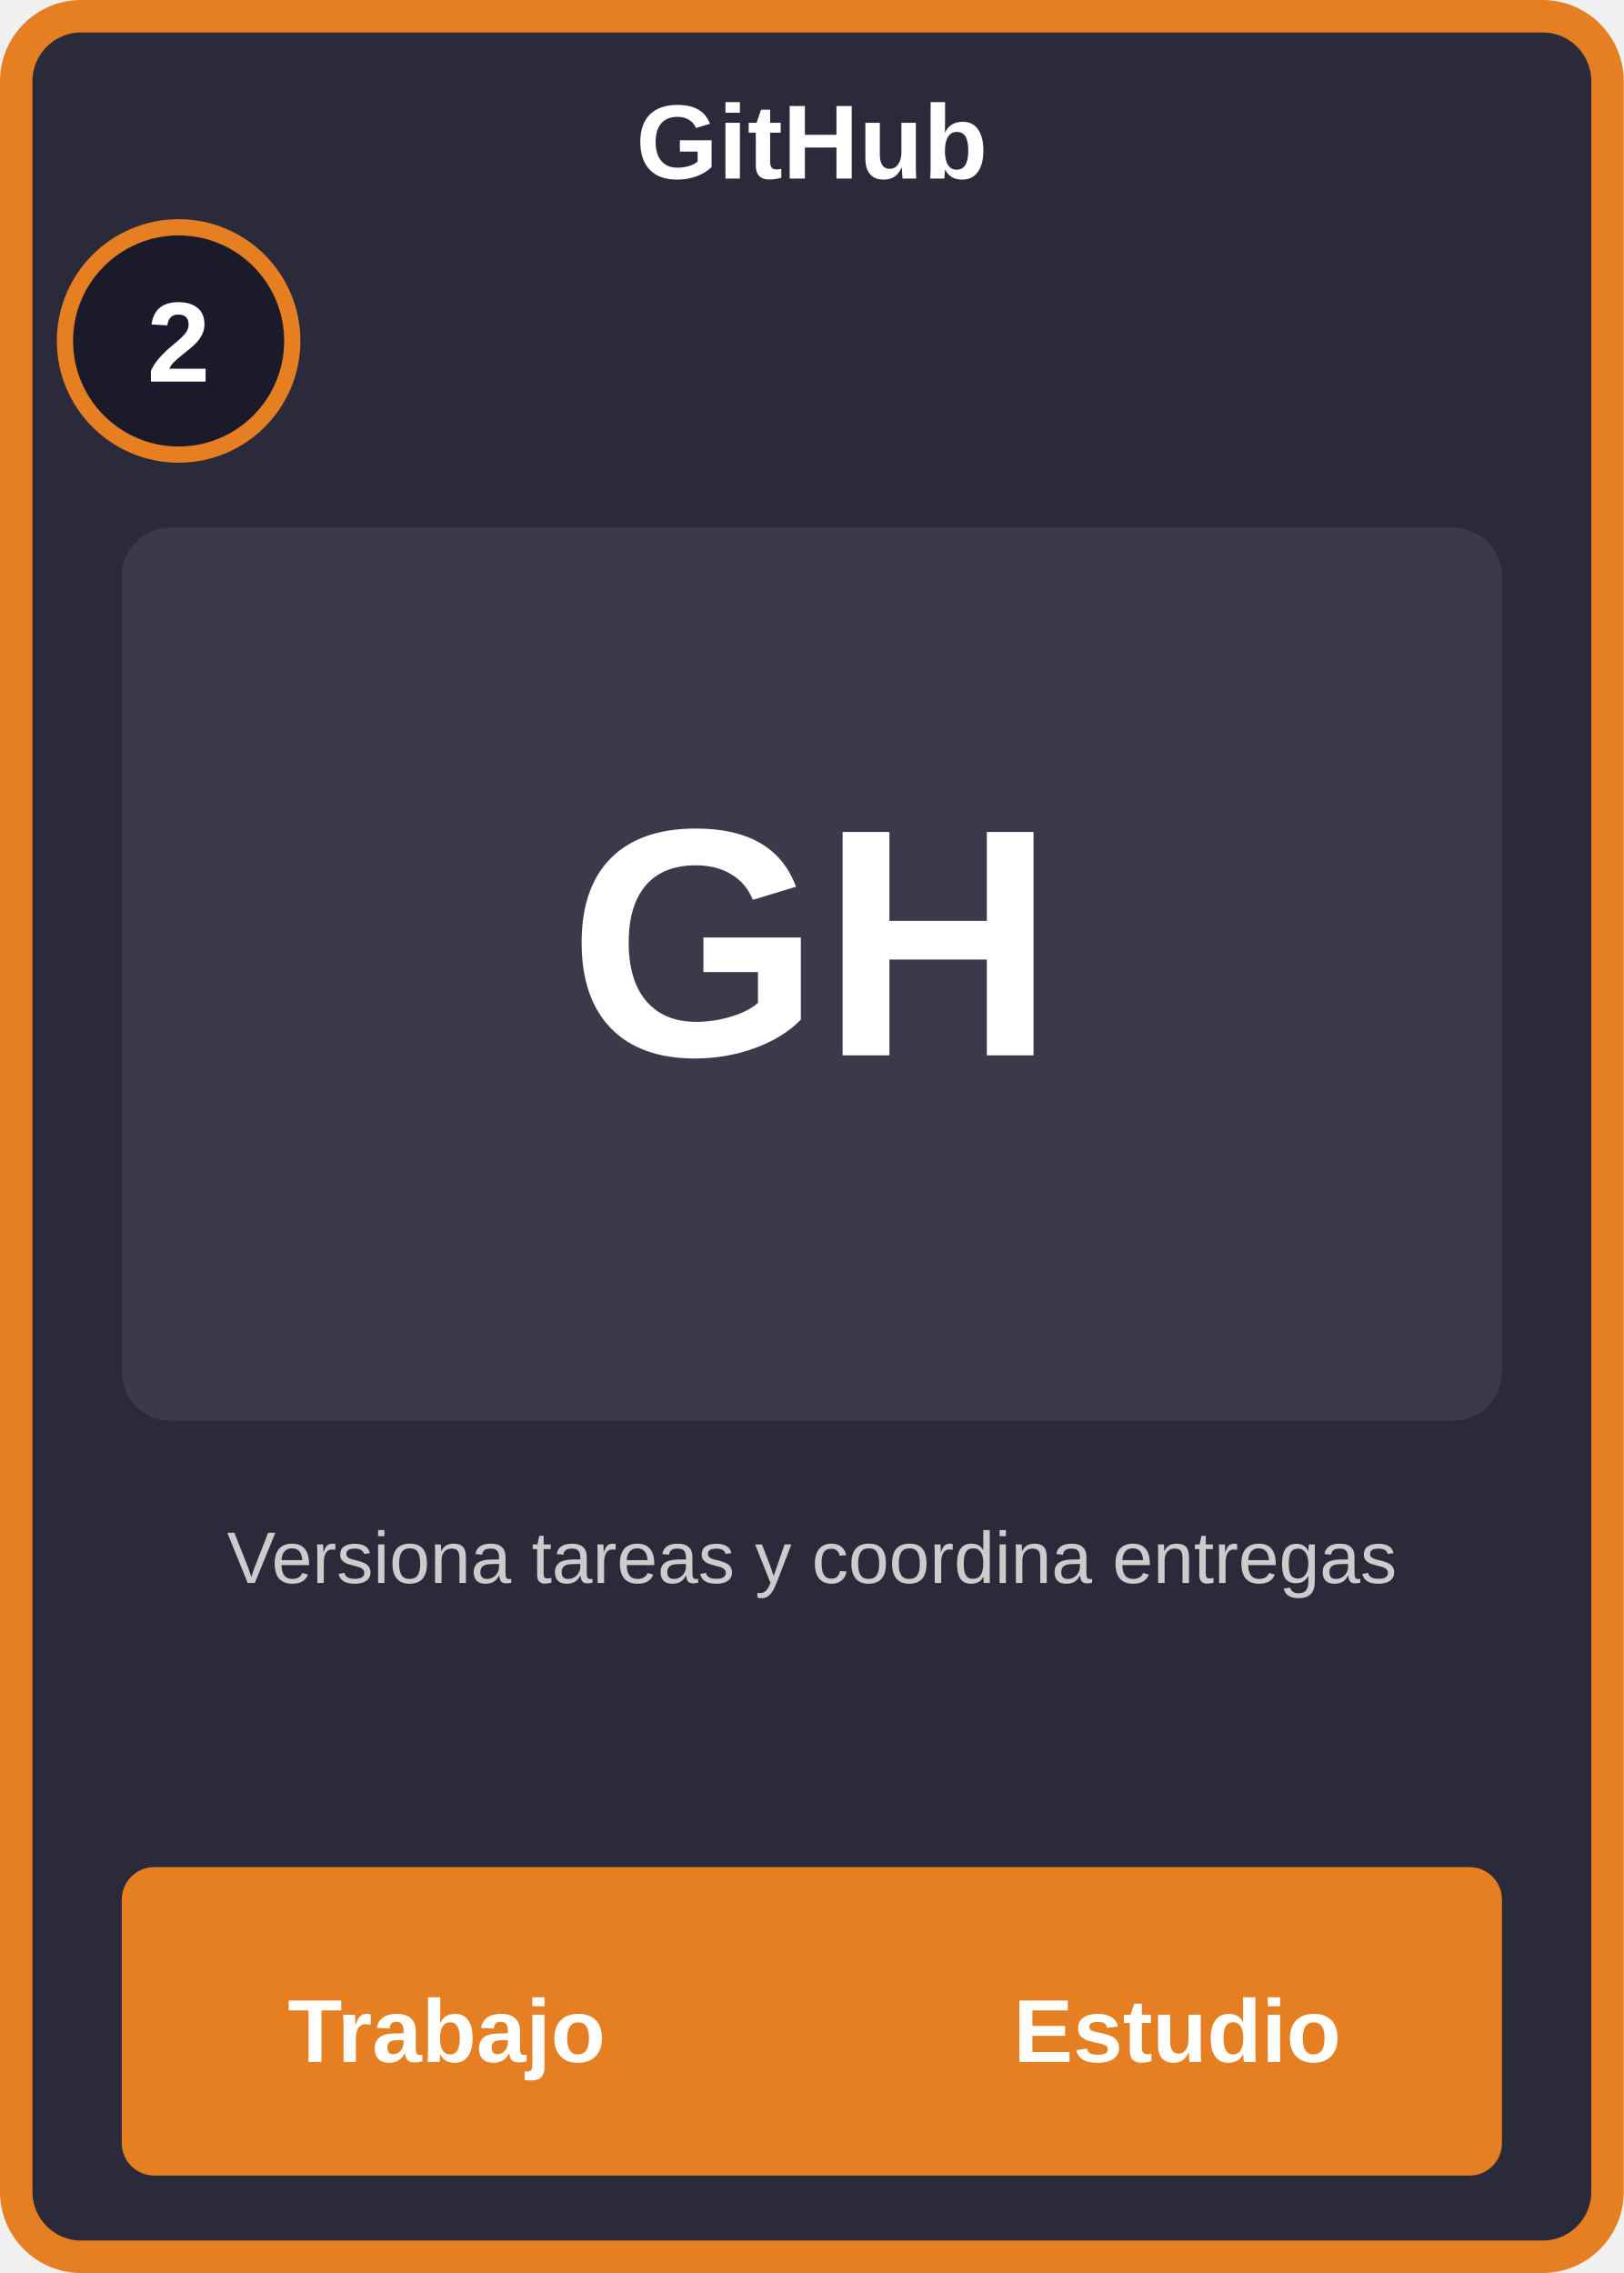
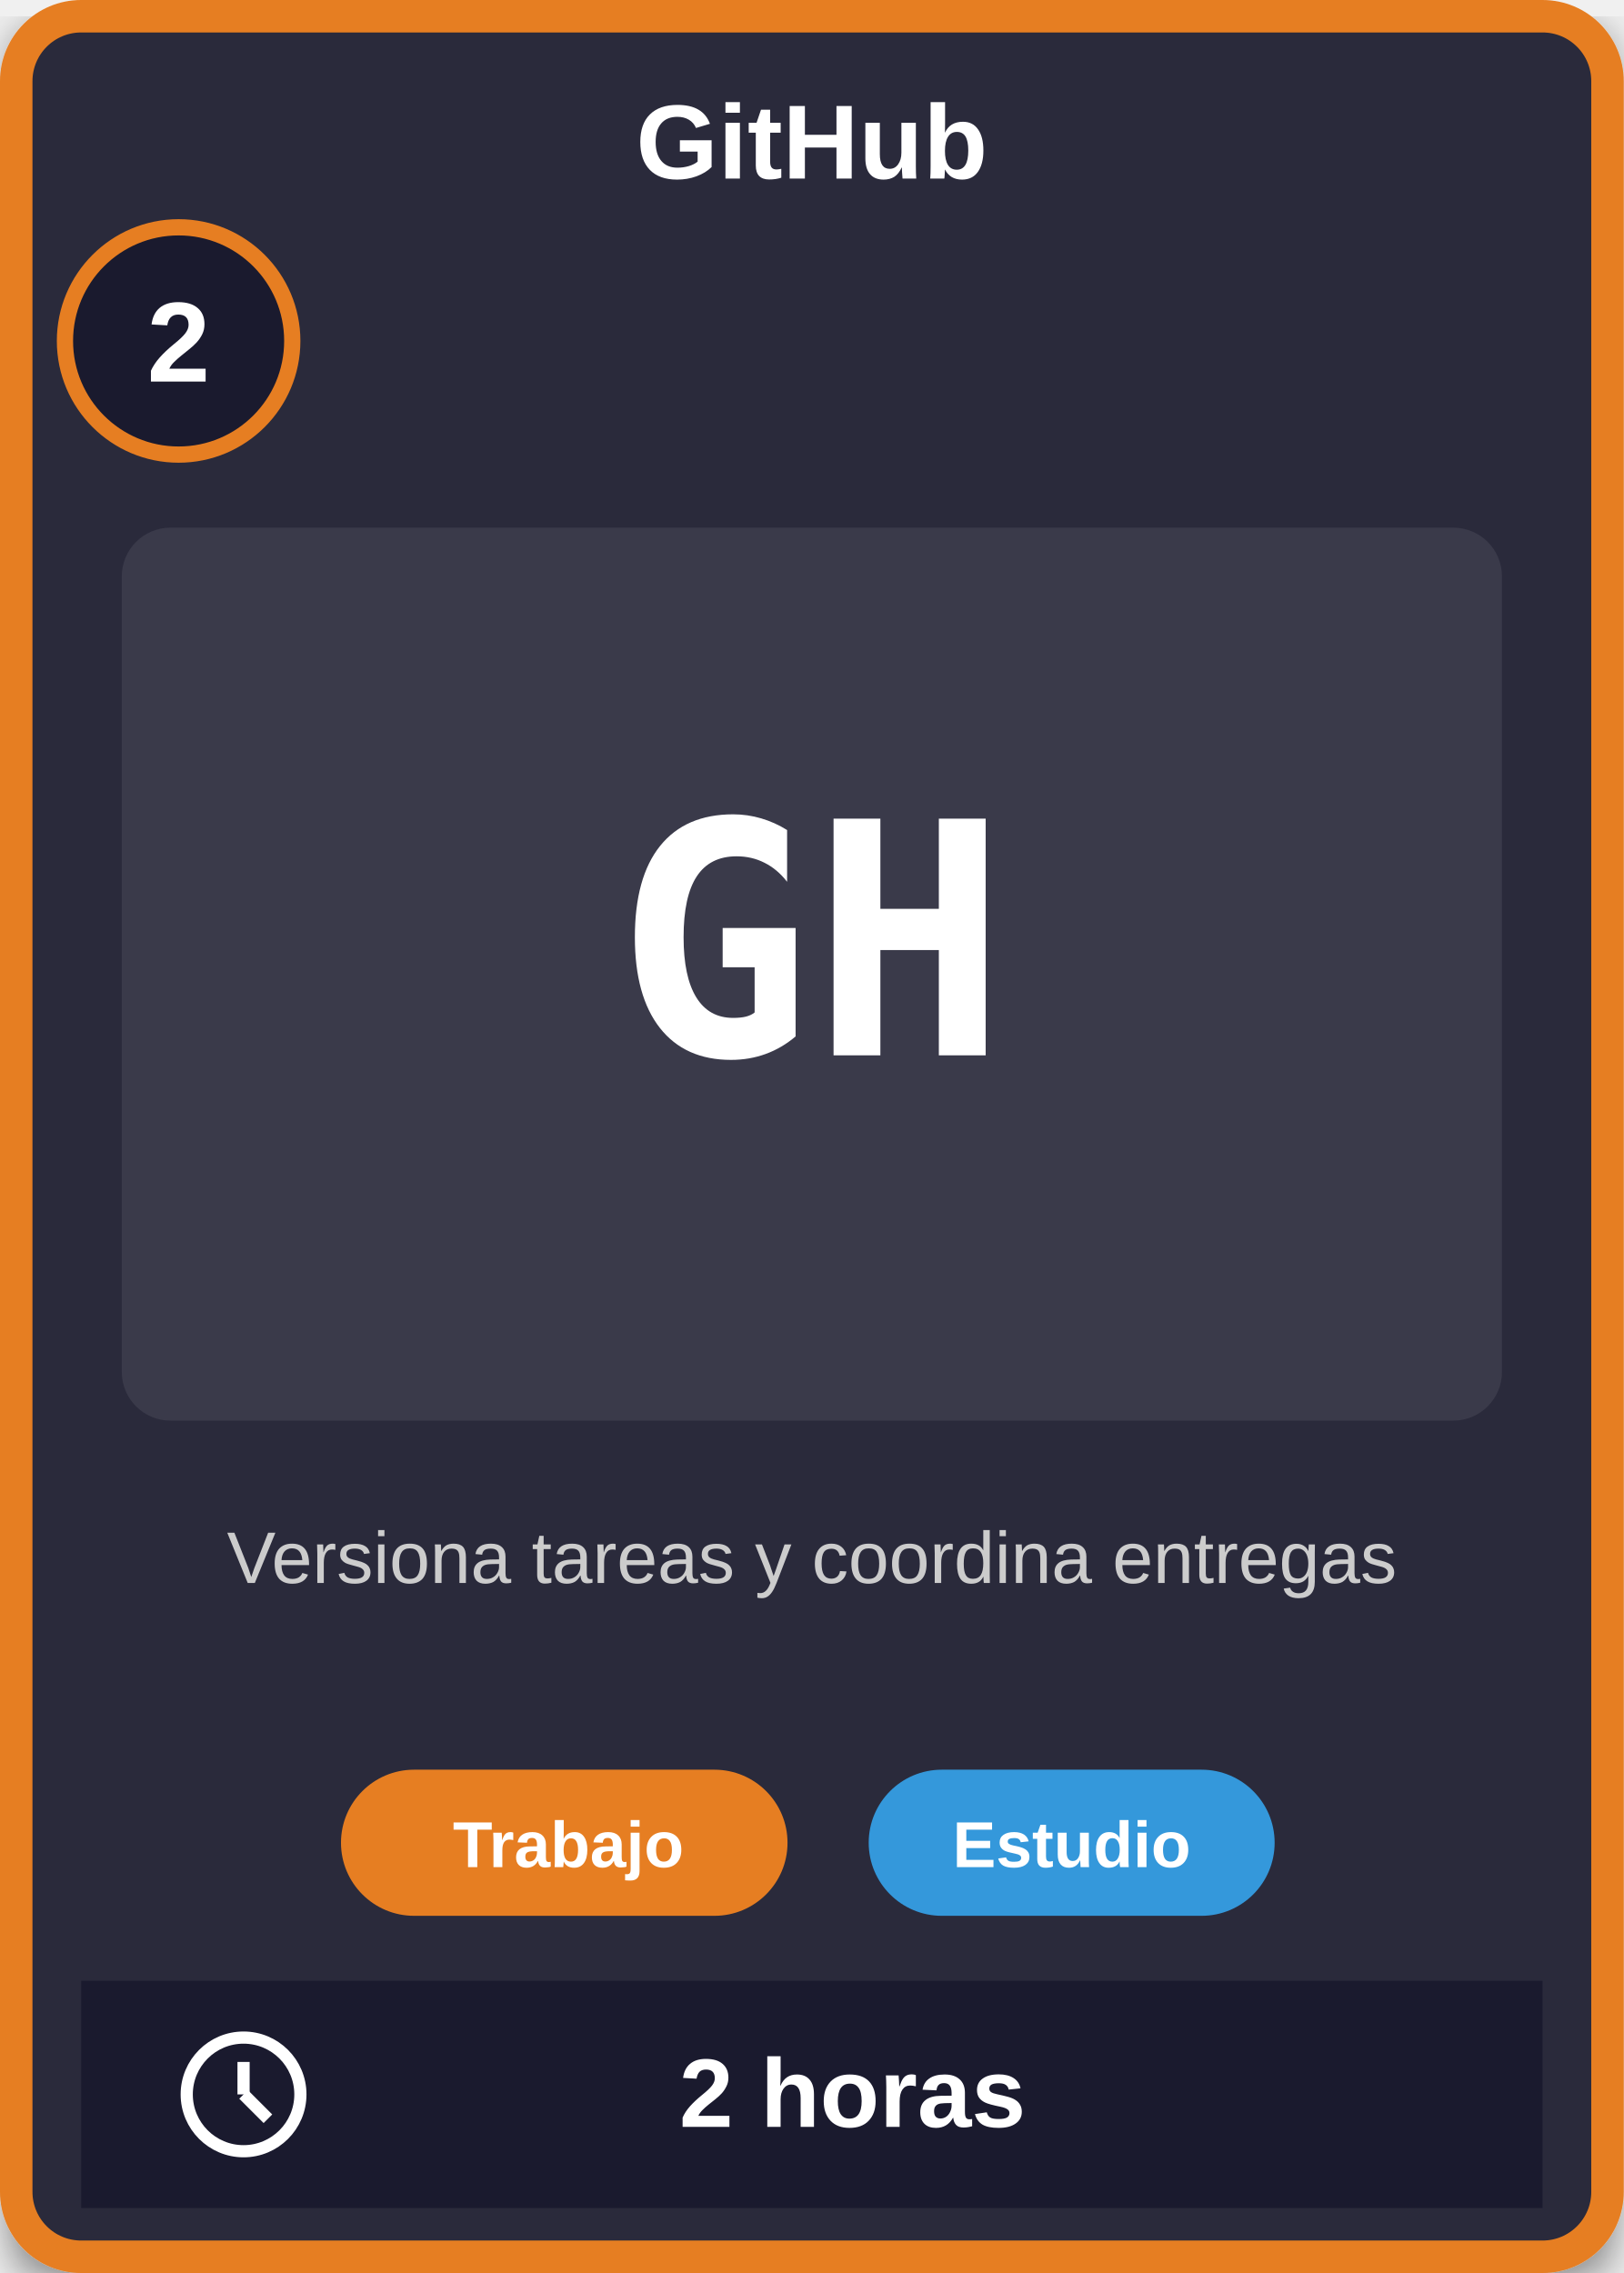
<svg xmlns="http://www.w3.org/2000/svg" viewBox="0 0 200 280">
-   <rect x="2" y="2" width="196" height="276" rx="8" ry="8" fill="#2a2a3a" stroke="#e67e22" stroke-width="4" />
-   <text x="100" y="22" text-anchor="middle" fill="#ffffff" font-size="13" font-weight="bold" font-family="Arial, sans-serif">GitHub</text>
-   <circle cx="22" cy="42" r="14" fill="#1a1a2a" stroke="#e67e22" stroke-width="2" />
-   <text x="22" y="47" text-anchor="middle" fill="#ffffff" font-size="14" font-weight="bold" font-family="Arial, sans-serif">2</text>
+   <defs>
+     <filter id="shadow1" x="-5%" y="-5%" width="110%" height="110%">
+       <feDropShadow dx="0" dy="2" stdDeviation="3" flood-color="#000" flood-opacity="0.5" />
+     </filter>
+   </defs>
+   <rect x="2" y="2" width="196" height="276" rx="8" ry="8" fill="#2a2a3a" stroke="#e67e22" stroke-width="4" filter="url(#shadow1)" />
+   <text x="100" y="22" text-anchor="middle" fill="#ffffff" font-family="Arial, sans-serif" font-size="13" font-weight="bold">GitHub</text>
+   <circle cx="22" cy="42" r="14" fill="#1a1a2e" stroke="#e67e22" stroke-width="2" />
+   <text x="22" y="47" text-anchor="middle" fill="#ffffff" font-family="Arial, sans-serif" font-size="14" font-weight="bold">2</text>
  <rect x="15" y="65" width="170" height="110" rx="6" ry="6" fill="#3a3a4a" />
-   <text x="100" y="130" text-anchor="middle" fill="#ffffff" font-size="40" font-weight="bold" font-family="Arial, sans-serif">GH</text>
-   <text x="100" y="195" text-anchor="middle" fill="#cccccc" font-size="9" font-family="Arial, sans-serif">Versiona tareas y coordina entregas</text>
-   <rect x="15" y="230" width="170" height="38" rx="4" ry="4" fill="#e67e22" />
-   <text x="55" y="254" text-anchor="middle" fill="#ffffff" font-size="11" font-weight="bold" font-family="Arial, sans-serif">Trabajo</text>
-   <text x="145" y="254" text-anchor="middle" fill="#ffffff" font-size="11" font-weight="bold" font-family="Arial, sans-serif">Estudio</text>
+   <text x="100" y="130" text-anchor="middle" fill="#ffffff" font-family="monospace, sans-serif" font-size="40" font-weight="bold">GH</text>
+   <text x="100" y="195" text-anchor="middle" fill="#cccccc" font-family="Arial, sans-serif" font-size="9">Versiona tareas y coordina entregas</text>
+   <g>
+     <rect x="42" y="218" width="55" height="18" rx="9" ry="9" fill="#e67e22" />
+     <text x="70" y="230" text-anchor="middle" fill="#ffffff" font-family="Arial, sans-serif" font-size="8" font-weight="bold">Trabajo</text>
+   </g>
+   <g>
+     <rect x="107" y="218" width="50" height="18" rx="9" ry="9" fill="#3498db" />
+     <text x="132" y="230" text-anchor="middle" fill="#ffffff" font-family="Arial, sans-serif" font-size="8" font-weight="bold">Estudio</text>
+   </g>
+   <rect x="10" y="244" width="180" height="28" fill="#1a1a2e" />
+   <circle cx="30" cy="258" r="7" fill="none" stroke="#ffffff" stroke-width="1.5" />
+   <line x1="30" y1="254" x2="30" y2="258" stroke="#ffffff" stroke-width="1.5" />
+   <line x1="30" y1="258" x2="33" y2="261" stroke="#ffffff" stroke-width="1.5" />
+   <text x="105" y="262" text-anchor="middle" fill="#ffffff" font-family="Arial, sans-serif" font-size="12" font-weight="bold">2 horas</text>
</svg>
